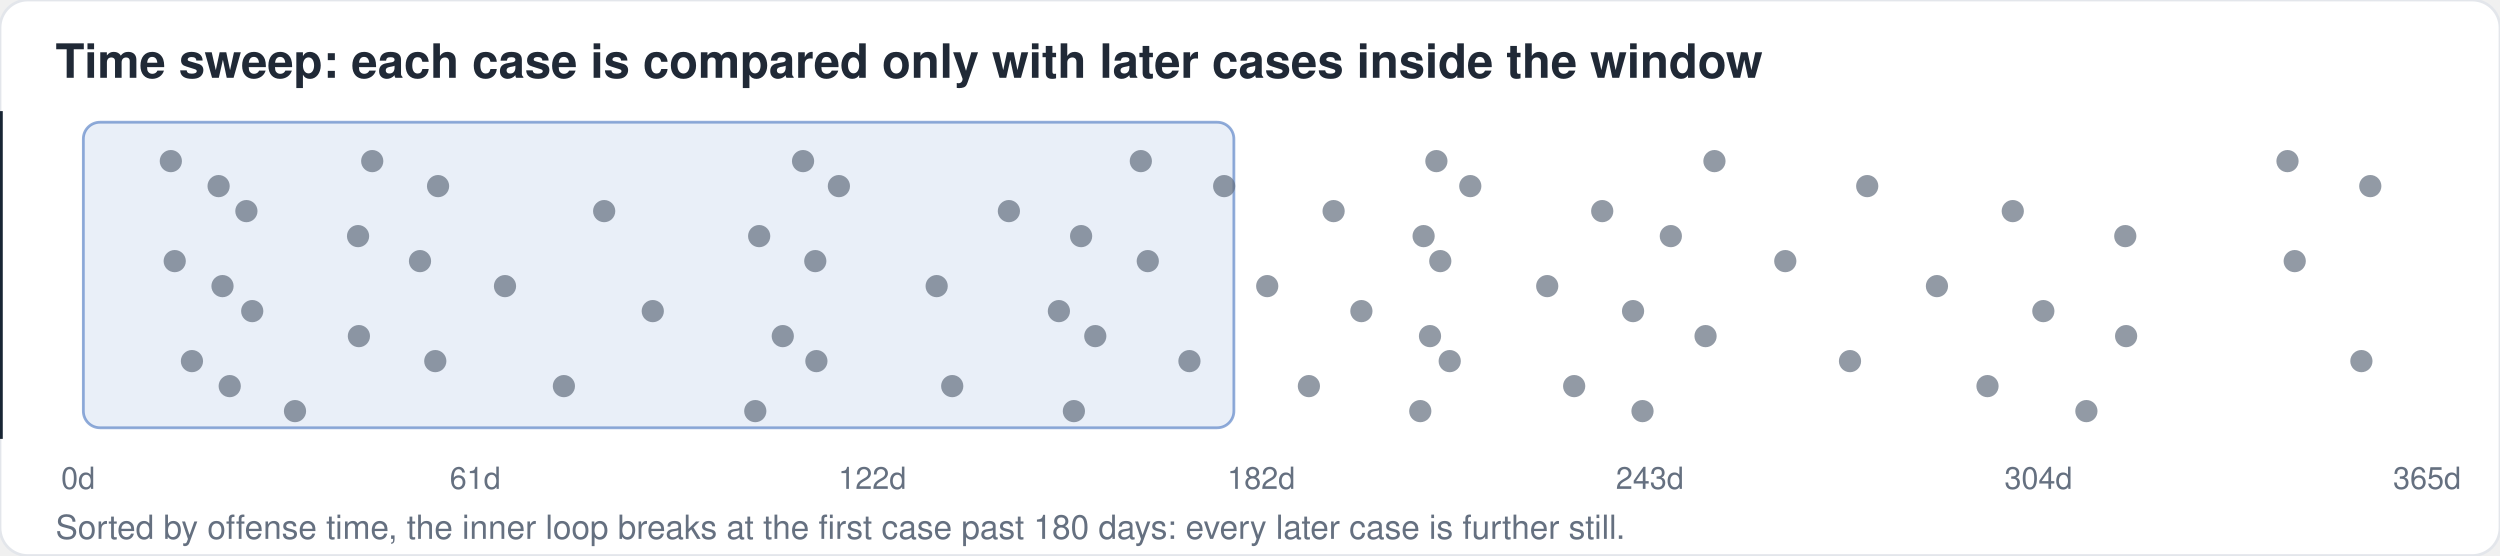
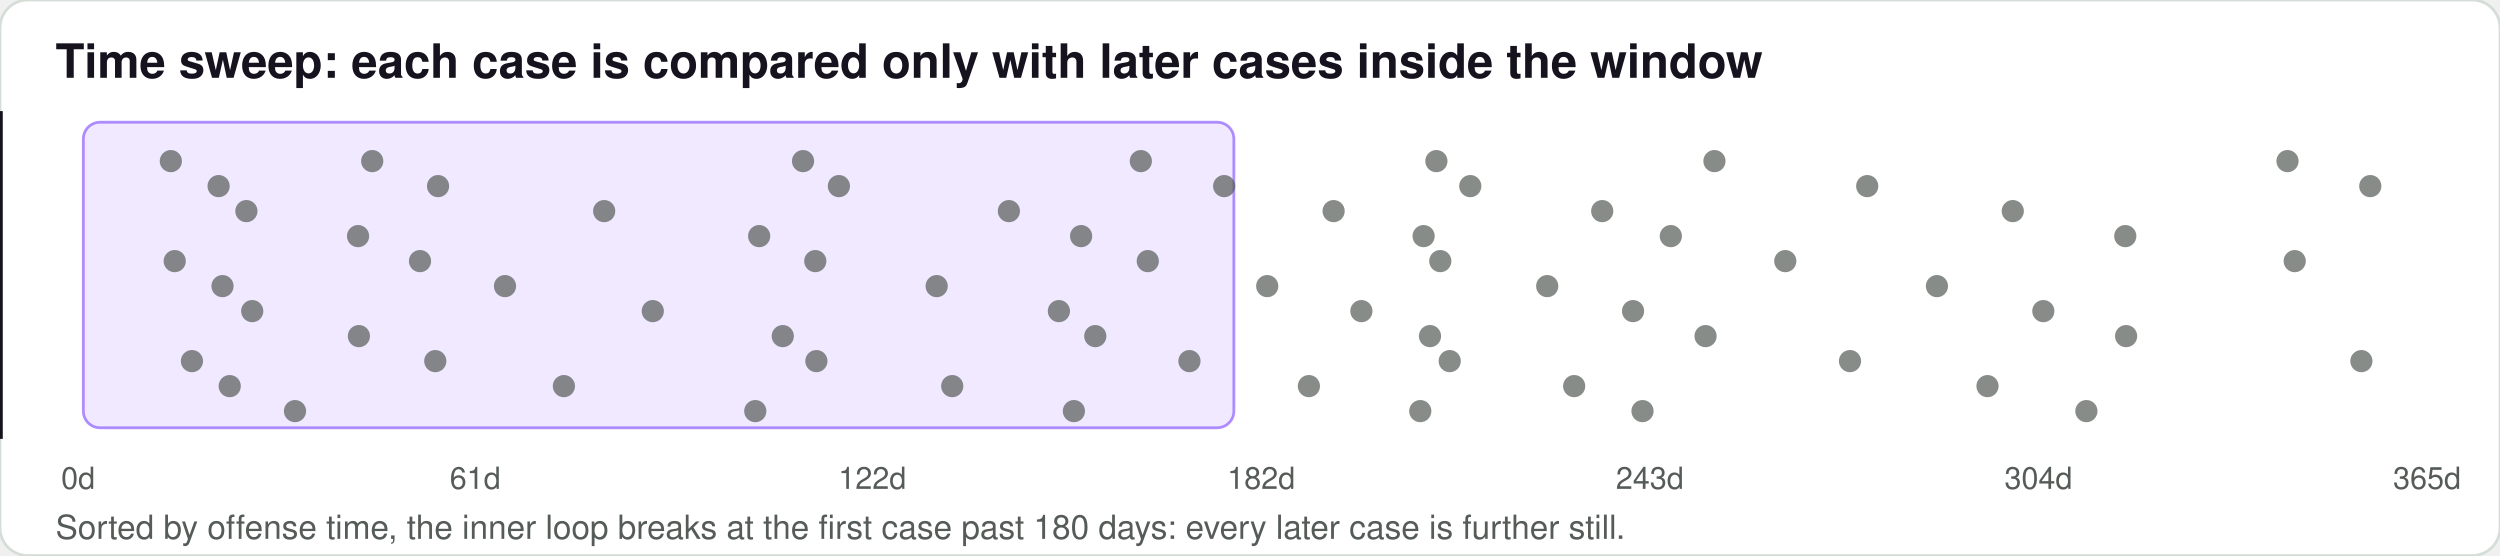
<svg xmlns="http://www.w3.org/2000/svg" viewBox="0 0 900 200" width="900" height="200" font-family="Segoe UI, Helvetica, Arial, sans-serif">
-   <style>text{fill:#202936} .m{fill:#657080} </style>
-   <rect width="900" height="200" rx="10" fill="#fff" stroke="#e3e6eb" />
+   <style>text{fill:#16131f} .m{fill:#555c58} </style>
+   <rect width="900" height="200" rx="10" fill="#fff" stroke="#d5ddd7" />
  <text x="20" y="28" font-size="17" font-weight="650">Time sweep: each case is compared only with later cases inside the window</text>
  <g>
-     <rect x="30" y="44" width="414.2" height="110" rx="6" fill="#245ab5" fill-opacity=".10" stroke="#245ab5" stroke-opacity=".5">
+     <rect x="30" y="44" width="414.2" height="110" rx="6" fill="#6425ff" fill-opacity=".10" stroke="#6425ff" stroke-opacity=".5">
      <animate attributeName="x" values="30;850;30" keyTimes="0;.92;1" dur="8s" repeatCount="indefinite" />
    </rect>
-     <line y1="40" y2="158" stroke="#182534" stroke-width="2">
+     <line y1="40" y2="158" stroke="#16131f" stroke-width="2">
      <animate attributeName="x1" values="30;850;30" keyTimes="0;.92;1" dur="8s" repeatCount="indefinite" />
      <animate attributeName="x2" values="30;850;30" keyTimes="0;.92;1" dur="8s" repeatCount="indefinite" />
    </line>
  </g>
-   <circle cx="61.5" cy="58" r="4" fill="#657080" fill-opacity=".7" />
-   <circle cx="62.9" cy="94" r="4" fill="#657080" fill-opacity=".7" />
-   <circle cx="69.1" cy="130" r="4" fill="#657080" fill-opacity=".7" />
-   <circle cx="78.7" cy="67" r="4" fill="#657080" fill-opacity=".7" />
-   <circle cx="80.1" cy="103" r="4" fill="#657080" fill-opacity=".7" />
-   <circle cx="82.7" cy="139" r="4" fill="#657080" fill-opacity=".7" />
-   <circle cx="88.7" cy="76" r="4" fill="#657080" fill-opacity=".7" />
-   <circle cx="90.8" cy="112" r="4" fill="#657080" fill-opacity=".7" />
-   <circle cx="106.2" cy="148" r="4" fill="#657080" fill-opacity=".7" />
-   <circle cx="128.9" cy="85" r="4" fill="#657080" fill-opacity=".7" />
-   <circle cx="129.2" cy="121" r="4" fill="#657080" fill-opacity=".7" />
-   <circle cx="134.0" cy="58" r="4" fill="#657080" fill-opacity=".7" />
-   <circle cx="151.2" cy="94" r="4" fill="#657080" fill-opacity=".7" />
-   <circle cx="156.7" cy="130" r="4" fill="#657080" fill-opacity=".7" />
-   <circle cx="157.7" cy="67" r="4" fill="#657080" fill-opacity=".7" />
-   <circle cx="181.8" cy="103" r="4" fill="#657080" fill-opacity=".7" />
-   <circle cx="203.0" cy="139" r="4" fill="#657080" fill-opacity=".7" />
-   <circle cx="217.5" cy="76" r="4" fill="#657080" fill-opacity=".7" />
-   <circle cx="235.0" cy="112" r="4" fill="#657080" fill-opacity=".7" />
-   <circle cx="271.9" cy="148" r="4" fill="#657080" fill-opacity=".7" />
-   <circle cx="273.3" cy="85" r="4" fill="#657080" fill-opacity=".7" />
-   <circle cx="281.8" cy="121" r="4" fill="#657080" fill-opacity=".7" />
-   <circle cx="289.1" cy="58" r="4" fill="#657080" fill-opacity=".7" />
-   <circle cx="293.5" cy="94" r="4" fill="#657080" fill-opacity=".7" />
-   <circle cx="293.9" cy="130" r="4" fill="#657080" fill-opacity=".7" />
-   <circle cx="302.0" cy="67" r="4" fill="#657080" fill-opacity=".7" />
-   <circle cx="337.2" cy="103" r="4" fill="#657080" fill-opacity=".7" />
-   <circle cx="342.8" cy="139" r="4" fill="#657080" fill-opacity=".7" />
-   <circle cx="363.2" cy="76" r="4" fill="#657080" fill-opacity=".7" />
-   <circle cx="381.2" cy="112" r="4" fill="#657080" fill-opacity=".7" />
-   <circle cx="386.6" cy="148" r="4" fill="#657080" fill-opacity=".7" />
-   <circle cx="389.2" cy="85" r="4" fill="#657080" fill-opacity=".7" />
-   <circle cx="394.3" cy="121" r="4" fill="#657080" fill-opacity=".7" />
-   <circle cx="410.7" cy="58" r="4" fill="#657080" fill-opacity=".7" />
-   <circle cx="413.2" cy="94" r="4" fill="#657080" fill-opacity=".7" />
-   <circle cx="428.2" cy="130" r="4" fill="#657080" fill-opacity=".7" />
-   <circle cx="440.7" cy="67" r="4" fill="#657080" fill-opacity=".7" />
-   <circle cx="456.2" cy="103" r="4" fill="#657080" fill-opacity=".7" />
-   <circle cx="471.2" cy="139" r="4" fill="#657080" fill-opacity=".7" />
-   <circle cx="480.1" cy="76" r="4" fill="#657080" fill-opacity=".7" />
-   <circle cx="490.1" cy="112" r="4" fill="#657080" fill-opacity=".7" />
-   <circle cx="511.3" cy="148" r="4" fill="#657080" fill-opacity=".7" />
-   <circle cx="512.5" cy="85" r="4" fill="#657080" fill-opacity=".7" />
-   <circle cx="514.8" cy="121" r="4" fill="#657080" fill-opacity=".7" />
-   <circle cx="517.1" cy="58" r="4" fill="#657080" fill-opacity=".7" />
-   <circle cx="518.5" cy="94" r="4" fill="#657080" fill-opacity=".7" />
-   <circle cx="521.9" cy="130" r="4" fill="#657080" fill-opacity=".7" />
-   <circle cx="529.3" cy="67" r="4" fill="#657080" fill-opacity=".7" />
-   <circle cx="557.0" cy="103" r="4" fill="#657080" fill-opacity=".7" />
-   <circle cx="566.7" cy="139" r="4" fill="#657080" fill-opacity=".7" />
-   <circle cx="576.8" cy="76" r="4" fill="#657080" fill-opacity=".7" />
-   <circle cx="587.9" cy="112" r="4" fill="#657080" fill-opacity=".7" />
-   <circle cx="591.3" cy="148" r="4" fill="#657080" fill-opacity=".7" />
-   <circle cx="601.5" cy="85" r="4" fill="#657080" fill-opacity=".7" />
-   <circle cx="614.0" cy="121" r="4" fill="#657080" fill-opacity=".7" />
-   <circle cx="617.2" cy="58" r="4" fill="#657080" fill-opacity=".7" />
-   <circle cx="642.7" cy="94" r="4" fill="#657080" fill-opacity=".7" />
-   <circle cx="666.0" cy="130" r="4" fill="#657080" fill-opacity=".7" />
-   <circle cx="672.2" cy="67" r="4" fill="#657080" fill-opacity=".7" />
-   <circle cx="697.3" cy="103" r="4" fill="#657080" fill-opacity=".7" />
-   <circle cx="715.5" cy="139" r="4" fill="#657080" fill-opacity=".7" />
-   <circle cx="724.6" cy="76" r="4" fill="#657080" fill-opacity=".7" />
-   <circle cx="735.6" cy="112" r="4" fill="#657080" fill-opacity=".7" />
-   <circle cx="751.1" cy="148" r="4" fill="#657080" fill-opacity=".7" />
-   <circle cx="765.1" cy="85" r="4" fill="#657080" fill-opacity=".7" />
-   <circle cx="765.4" cy="121" r="4" fill="#657080" fill-opacity=".7" />
-   <circle cx="823.5" cy="58" r="4" fill="#657080" fill-opacity=".7" />
-   <circle cx="826.1" cy="94" r="4" fill="#657080" fill-opacity=".7" />
-   <circle cx="850.1" cy="130" r="4" fill="#657080" fill-opacity=".7" />
-   <circle cx="853.3" cy="67" r="4" fill="#657080" fill-opacity=".7" />
+   <circle cx="61.5" cy="58" r="4" fill="#555c58" fill-opacity=".7" />
+   <circle cx="62.9" cy="94" r="4" fill="#555c58" fill-opacity=".7" />
+   <circle cx="69.1" cy="130" r="4" fill="#555c58" fill-opacity=".7" />
+   <circle cx="78.7" cy="67" r="4" fill="#555c58" fill-opacity=".7" />
+   <circle cx="80.1" cy="103" r="4" fill="#555c58" fill-opacity=".7" />
+   <circle cx="82.7" cy="139" r="4" fill="#555c58" fill-opacity=".7" />
+   <circle cx="88.7" cy="76" r="4" fill="#555c58" fill-opacity=".7" />
+   <circle cx="90.8" cy="112" r="4" fill="#555c58" fill-opacity=".7" />
+   <circle cx="106.2" cy="148" r="4" fill="#555c58" fill-opacity=".7" />
+   <circle cx="128.9" cy="85" r="4" fill="#555c58" fill-opacity=".7" />
+   <circle cx="129.2" cy="121" r="4" fill="#555c58" fill-opacity=".7" />
+   <circle cx="134.0" cy="58" r="4" fill="#555c58" fill-opacity=".7" />
+   <circle cx="151.2" cy="94" r="4" fill="#555c58" fill-opacity=".7" />
+   <circle cx="156.7" cy="130" r="4" fill="#555c58" fill-opacity=".7" />
+   <circle cx="157.7" cy="67" r="4" fill="#555c58" fill-opacity=".7" />
+   <circle cx="181.8" cy="103" r="4" fill="#555c58" fill-opacity=".7" />
+   <circle cx="203.0" cy="139" r="4" fill="#555c58" fill-opacity=".7" />
+   <circle cx="217.5" cy="76" r="4" fill="#555c58" fill-opacity=".7" />
+   <circle cx="235.0" cy="112" r="4" fill="#555c58" fill-opacity=".7" />
+   <circle cx="271.9" cy="148" r="4" fill="#555c58" fill-opacity=".7" />
+   <circle cx="273.3" cy="85" r="4" fill="#555c58" fill-opacity=".7" />
+   <circle cx="281.8" cy="121" r="4" fill="#555c58" fill-opacity=".7" />
+   <circle cx="289.1" cy="58" r="4" fill="#555c58" fill-opacity=".7" />
+   <circle cx="293.5" cy="94" r="4" fill="#555c58" fill-opacity=".7" />
+   <circle cx="293.9" cy="130" r="4" fill="#555c58" fill-opacity=".7" />
+   <circle cx="302.0" cy="67" r="4" fill="#555c58" fill-opacity=".7" />
+   <circle cx="337.2" cy="103" r="4" fill="#555c58" fill-opacity=".7" />
+   <circle cx="342.8" cy="139" r="4" fill="#555c58" fill-opacity=".7" />
+   <circle cx="363.2" cy="76" r="4" fill="#555c58" fill-opacity=".7" />
+   <circle cx="381.2" cy="112" r="4" fill="#555c58" fill-opacity=".7" />
+   <circle cx="386.6" cy="148" r="4" fill="#555c58" fill-opacity=".7" />
+   <circle cx="389.2" cy="85" r="4" fill="#555c58" fill-opacity=".7" />
+   <circle cx="394.3" cy="121" r="4" fill="#555c58" fill-opacity=".7" />
+   <circle cx="410.7" cy="58" r="4" fill="#555c58" fill-opacity=".7" />
+   <circle cx="413.2" cy="94" r="4" fill="#555c58" fill-opacity=".7" />
+   <circle cx="428.2" cy="130" r="4" fill="#555c58" fill-opacity=".7" />
+   <circle cx="440.7" cy="67" r="4" fill="#555c58" fill-opacity=".7" />
+   <circle cx="456.2" cy="103" r="4" fill="#555c58" fill-opacity=".7" />
+   <circle cx="471.2" cy="139" r="4" fill="#555c58" fill-opacity=".7" />
+   <circle cx="480.1" cy="76" r="4" fill="#555c58" fill-opacity=".7" />
+   <circle cx="490.1" cy="112" r="4" fill="#555c58" fill-opacity=".7" />
+   <circle cx="511.3" cy="148" r="4" fill="#555c58" fill-opacity=".7" />
+   <circle cx="512.5" cy="85" r="4" fill="#555c58" fill-opacity=".7" />
+   <circle cx="514.8" cy="121" r="4" fill="#555c58" fill-opacity=".7" />
+   <circle cx="517.1" cy="58" r="4" fill="#555c58" fill-opacity=".7" />
+   <circle cx="518.5" cy="94" r="4" fill="#555c58" fill-opacity=".7" />
+   <circle cx="521.9" cy="130" r="4" fill="#555c58" fill-opacity=".7" />
+   <circle cx="529.3" cy="67" r="4" fill="#555c58" fill-opacity=".7" />
+   <circle cx="557.0" cy="103" r="4" fill="#555c58" fill-opacity=".7" />
+   <circle cx="566.7" cy="139" r="4" fill="#555c58" fill-opacity=".7" />
+   <circle cx="576.8" cy="76" r="4" fill="#555c58" fill-opacity=".7" />
+   <circle cx="587.9" cy="112" r="4" fill="#555c58" fill-opacity=".7" />
+   <circle cx="591.3" cy="148" r="4" fill="#555c58" fill-opacity=".7" />
+   <circle cx="601.5" cy="85" r="4" fill="#555c58" fill-opacity=".7" />
+   <circle cx="614.0" cy="121" r="4" fill="#555c58" fill-opacity=".7" />
+   <circle cx="617.2" cy="58" r="4" fill="#555c58" fill-opacity=".7" />
+   <circle cx="642.7" cy="94" r="4" fill="#555c58" fill-opacity=".7" />
+   <circle cx="666.0" cy="130" r="4" fill="#555c58" fill-opacity=".7" />
+   <circle cx="672.2" cy="67" r="4" fill="#555c58" fill-opacity=".7" />
+   <circle cx="697.3" cy="103" r="4" fill="#555c58" fill-opacity=".7" />
+   <circle cx="715.5" cy="139" r="4" fill="#555c58" fill-opacity=".7" />
+   <circle cx="724.6" cy="76" r="4" fill="#555c58" fill-opacity=".7" />
+   <circle cx="735.6" cy="112" r="4" fill="#555c58" fill-opacity=".7" />
+   <circle cx="751.1" cy="148" r="4" fill="#555c58" fill-opacity=".7" />
+   <circle cx="765.1" cy="85" r="4" fill="#555c58" fill-opacity=".7" />
+   <circle cx="765.4" cy="121" r="4" fill="#555c58" fill-opacity=".7" />
+   <circle cx="823.5" cy="58" r="4" fill="#555c58" fill-opacity=".7" />
+   <circle cx="826.1" cy="94" r="4" fill="#555c58" fill-opacity=".7" />
+   <circle cx="850.1" cy="130" r="4" fill="#555c58" fill-opacity=".7" />
+   <circle cx="853.3" cy="67" r="4" fill="#555c58" fill-opacity=".7" />
  <text x="22.0" y="176" font-size="11" class="m">0d</text>
  <text x="161.9" y="176" font-size="11" class="m">61d</text>
  <text x="301.8" y="176" font-size="11" class="m">122d</text>
  <text x="441.8" y="176" font-size="11" class="m">182d</text>
  <text x="581.7" y="176" font-size="11" class="m">243d</text>
  <text x="721.6" y="176" font-size="11" class="m">304d</text>
  <text x="861.5" y="176" font-size="11" class="m">365d</text>
  <text x="20" y="194" font-size="12" class="m">Sorted by offense time, the inner loop breaks at the first case past 180 days: every later case is further still.</text>
</svg>
